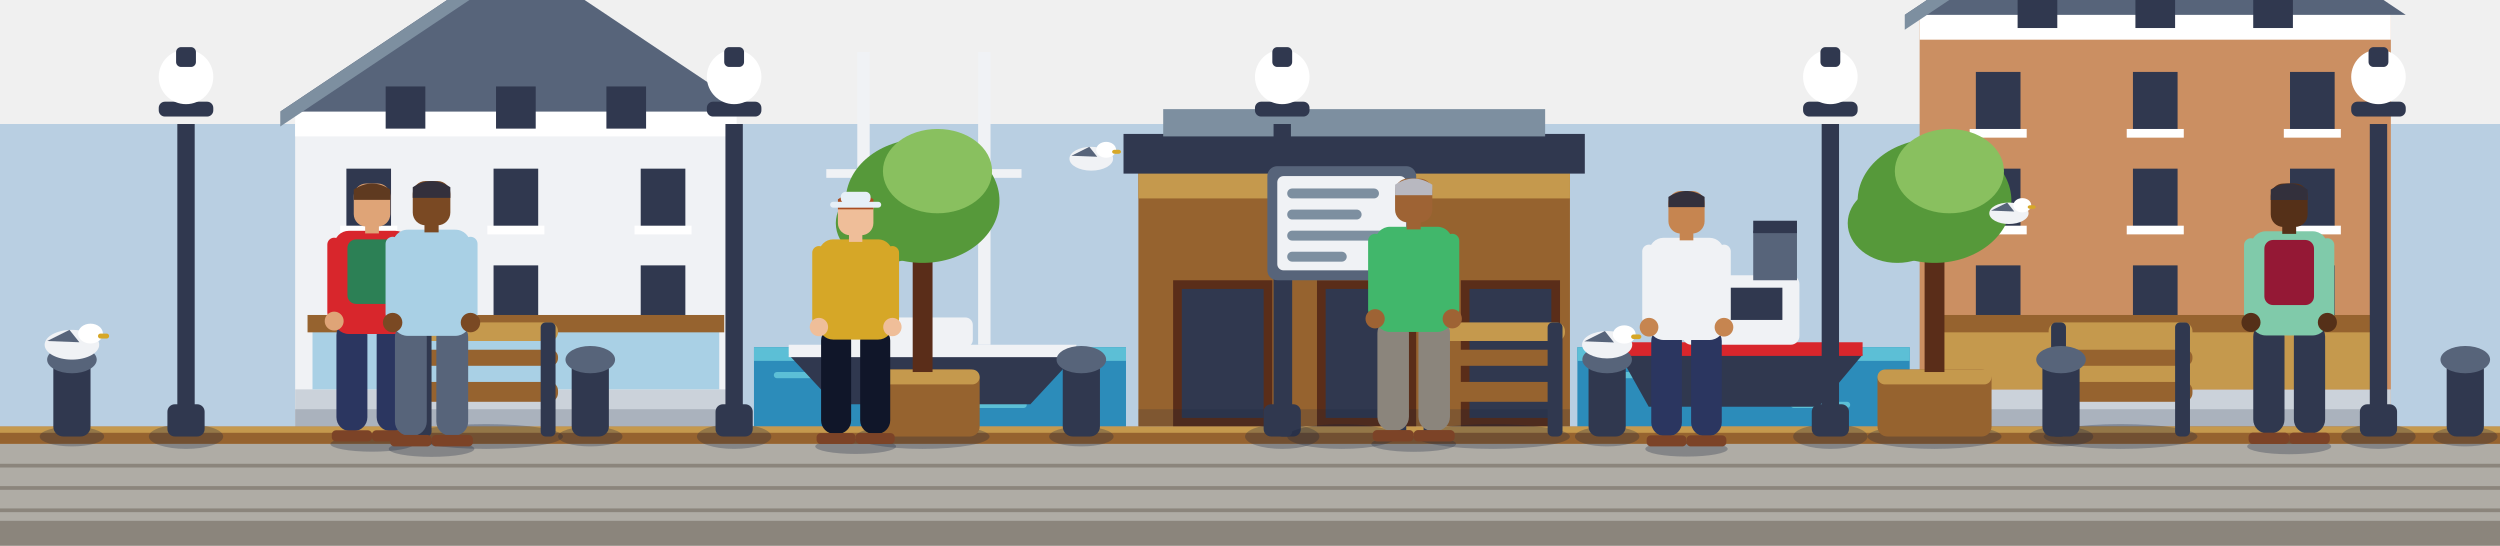
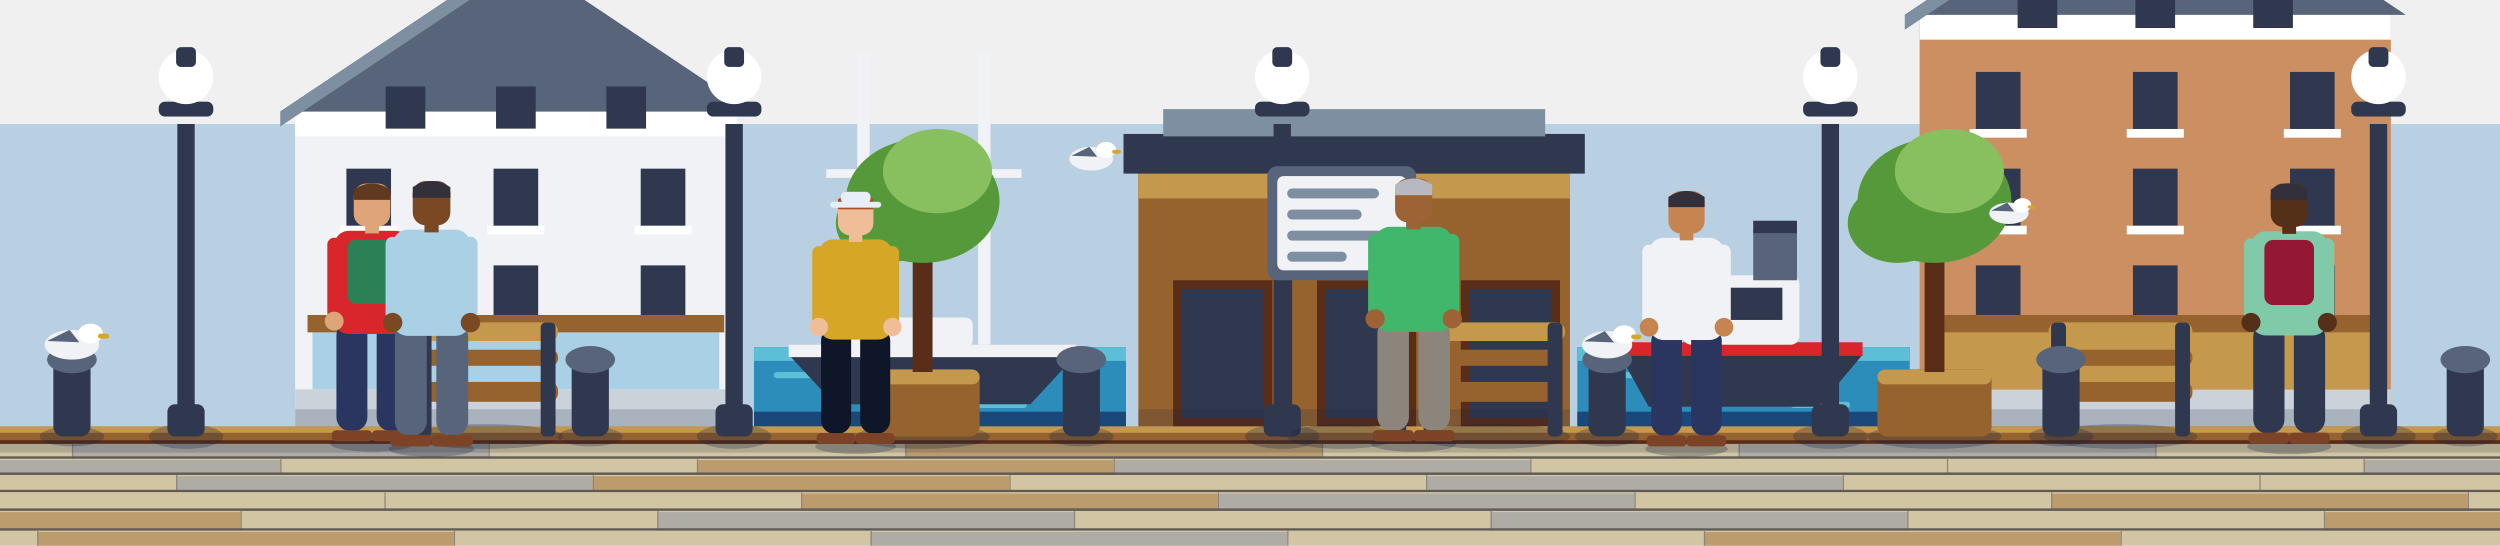
<svg xmlns="http://www.w3.org/2000/svg" width="2016" height="440" viewBox="0 0 2016 440" shape-rendering="geometricPrecision">
  <rect x="0" y="100" width="2016" height="244" fill="#b9cfe2" />
  <rect x="238" y="84" width="356" height="260" fill="#f0f2f5" />
  <rect x="238" y="84" width="356" height="26" fill="#ffffff" />
  <rect x="238" y="314" width="356" height="30" fill="#cbd2da" />
  <polygon points="226,90 416,-37.04 606,90" fill="#57647a" />
  <polygon points="226,90 416,-37.04 416,-25.04 226,102" fill="#7d8fa0" />
  <polygon points="296,75.72 327,37.72 358,75.72" fill="#57647a" />
  <rect x="311" y="69.72" width="32" height="34" fill="#30384f" />
  <polygon points="385,75.72 416,37.72 447,75.72" fill="#57647a" />
  <rect x="400" y="69.72" width="32" height="34" fill="#30384f" />
  <polygon points="474,75.72 505,37.72 536,75.72" fill="#57647a" />
  <rect x="489" y="69.72" width="32" height="34" fill="#30384f" />
  <rect x="279.33" y="136" width="36" height="48" fill="#30384f" />
  <rect x="274.33" y="182" width="46" height="7" fill="#ffffff" />
  <rect x="398" y="136" width="36" height="48" fill="#30384f" />
  <rect x="393" y="182" width="46" height="7" fill="#ffffff" />
  <rect x="516.67" y="136" width="36" height="48" fill="#30384f" />
  <rect x="511.67" y="182" width="46" height="7" fill="#ffffff" />
  <rect x="279.33" y="214" width="36" height="48" fill="#30384f" />
  <rect x="274.33" y="260" width="46" height="7" fill="#ffffff" />
  <rect x="398" y="214" width="36" height="48" fill="#30384f" />
  <rect x="393" y="260" width="46" height="7" fill="#ffffff" />
  <rect x="516.67" y="214" width="36" height="48" fill="#30384f" />
  <rect x="511.67" y="260" width="46" height="7" fill="#ffffff" />
  <rect x="252" y="262" width="328" height="52" fill="#a9d0e5" />
  <rect x="248" y="254" width="336" height="14" fill="#96632f" />
  <rect x="238" y="330" width="356" height="14" fill="#16203a" opacity="0.18" />
  <rect x="608" y="280" width="300" height="64" fill="#2c8cba" />
  <rect x="608" y="280" width="300" height="11" fill="#5cbfd6" />
  <rect x="624" y="300" width="48" height="5" rx="2.5" fill="#5cbfd6" />
  <rect x="702" y="312" width="48" height="5" rx="2.5" fill="#5cbfd6" />
  <rect x="780" y="324" width="48" height="5" rx="2.5" fill="#5cbfd6" />
  <path d="M 636 286 L 868 286 L 830.88 326 L 673.12 326 Z" fill="#30384f" />
  <rect x="636" y="278" width="232" height="10" fill="#f0f2f5" />
  <rect x="682.4" y="256" width="102.08" height="24" rx="6" fill="#f0f2f5" />
  <rect x="691.32" y="42" width="10" height="236" fill="#f0f2f5" />
  <rect x="666.32" y="136.4" width="60" height="7" fill="#f0f2f5" />
  <rect x="788.76" y="42" width="10" height="236" fill="#f0f2f5" />
  <rect x="763.76" y="136.4" width="60" height="7" fill="#f0f2f5" />
  <rect x="918" y="136" width="348" height="208" fill="#96632f" />
  <rect x="918" y="136" width="348" height="24" fill="#c5994d" />
  <rect x="906" y="108" width="372" height="32" fill="#30384f" />
  <rect x="938" y="88" width="308" height="22" fill="#7d8fa0" />
  <rect x="946" y="226" width="80" height="118" fill="#5a2d19" />
  <rect x="953" y="233" width="66" height="104" fill="#30384f" />
  <rect x="1062" y="226" width="80" height="118" fill="#5a2d19" />
  <rect x="1069" y="233" width="66" height="104" fill="#30384f" />
  <rect x="1178" y="226" width="80" height="118" fill="#5a2d19" />
  <rect x="1185" y="233" width="66" height="104" fill="#30384f" />
  <rect x="918" y="330" width="348" height="14" fill="#16203a" opacity="0.18" />
  <rect x="1272" y="280" width="268" height="64" fill="#2c8cba" />
  <rect x="1272" y="280" width="268" height="11" fill="#5cbfd6" />
  <rect x="1288" y="300" width="48" height="5" rx="2.5" fill="#5cbfd6" />
  <rect x="1366" y="312" width="48" height="5" rx="2.5" fill="#5cbfd6" />
  <rect x="1444" y="324" width="48" height="5" rx="2.5" fill="#5cbfd6" />
  <path d="M 1306 286 L 1502 286 L 1466.72 328 L 1329.52 328 Z" fill="#30384f" />
  <rect x="1306" y="276" width="196" height="11" fill="#d8262c" />
  <rect x="1356.96" y="222" width="94.08" height="56" rx="7" fill="#f0f2f5" />
  <rect x="1370.68" y="232" width="66.64" height="26" fill="#30384f" />
  <rect x="1413.8" y="186" width="35.28" height="40" fill="#57647a" />
  <rect x="1413.8" y="178" width="35.28" height="10" fill="#30384f" />
  <rect x="1548" y="6" width="380" height="338" fill="#cb8f62" />
  <rect x="1548" y="6" width="380" height="26" fill="#ffffff" />
  <rect x="1548" y="314" width="380" height="30" fill="#cbd2da" />
  <polygon points="1536,12 1738,-123.2 1940,12" fill="#57647a" />
  <polygon points="1536,12 1738,-123.2 1738,-111.2 1536,24" fill="#7d8fa0" />
  <polygon points="1612,-5.4 1643,-43.4 1674,-5.4" fill="#57647a" />
  <rect x="1627" y="-11.4" width="32" height="34" fill="#30384f" />
  <polygon points="1707,-5.4 1738,-43.4 1769,-5.4" fill="#57647a" />
  <rect x="1722" y="-11.4" width="32" height="34" fill="#30384f" />
  <polygon points="1802,-5.4 1833,-43.4 1864,-5.4" fill="#57647a" />
  <rect x="1817" y="-11.4" width="32" height="34" fill="#30384f" />
  <rect x="1593.33" y="58" width="36" height="48" fill="#30384f" />
  <rect x="1588.33" y="104" width="46" height="7" fill="#ffffff" />
  <rect x="1720" y="58" width="36" height="48" fill="#30384f" />
  <rect x="1715" y="104" width="46" height="7" fill="#ffffff" />
  <rect x="1846.67" y="58" width="36" height="48" fill="#30384f" />
  <rect x="1841.67" y="104" width="46" height="7" fill="#ffffff" />
  <rect x="1593.33" y="136" width="36" height="48" fill="#30384f" />
  <rect x="1588.33" y="182" width="46" height="7" fill="#ffffff" />
  <rect x="1720" y="136" width="36" height="48" fill="#30384f" />
  <rect x="1715" y="182" width="46" height="7" fill="#ffffff" />
  <rect x="1846.67" y="136" width="36" height="48" fill="#30384f" />
  <rect x="1841.67" y="182" width="46" height="7" fill="#ffffff" />
  <rect x="1593.33" y="214" width="36" height="48" fill="#30384f" />
  <rect x="1588.33" y="260" width="46" height="7" fill="#ffffff" />
  <rect x="1720" y="214" width="36" height="48" fill="#30384f" />
  <rect x="1715" y="260" width="46" height="7" fill="#ffffff" />
  <rect x="1846.67" y="214" width="36" height="48" fill="#30384f" />
  <rect x="1841.67" y="260" width="46" height="7" fill="#ffffff" />
  <rect x="1562" y="262" width="352" height="52" fill="#c5994d" />
  <rect x="1558" y="254" width="360" height="14" fill="#96632f" />
  <rect x="1548" y="330" width="380" height="14" fill="#16203a" opacity="0.18" />
+   <rect x="608" y="332" width="300" height="12" fill="#1a487a" />
+   <rect x="1272" y="332" width="268" height="12" fill="#1a487a" />
  <rect x="0" y="344" width="2016" height="14" fill="#96632f" />
  <rect x="0" y="344" width="2016" height="5" fill="#c5994d" />
-   <rect x="0" y="358" width="2016" height="82" fill="#afaca5" />
-   <rect x="0" y="374" width="2016" height="3" fill="#8b857c" />
-   <rect x="0" y="392" width="2016" height="3" fill="#8b857c" />
-   <rect x="0" y="410" width="2016" height="3" fill="#8b857c" />
-   <rect x="0" y="420" width="2016" height="20" fill="#8b857c" />
+   <rect x="0" y="355" width="2016" height="3" fill="#5a2d19" />
+   <rect x="0" y="358" width="2016" height="82" fill="#d2c5a3" />
+   <rect x="58" y="358" width="336" height="12" fill="#afaca5" />
+   <rect x="730" y="358" width="336" height="12" fill="#bc9c6d" />
+   <rect x="1402" y="358" width="336" height="12" fill="#afaca5" />
+   <rect x="58" y="358" width="1" height="12" fill="#8b857c" />
+   <rect x="394" y="358" width="1" height="12" fill="#8b857c" />
+   <rect x="730" y="358" width="1" height="12" fill="#8b857c" />
+   <rect x="1066" y="358" width="1" height="12" fill="#8b857c" />
+   <rect x="1402" y="358" width="1" height="12" fill="#8b857c" />
+   <rect x="1738" y="358" width="1" height="12" fill="#8b857c" />
+   <rect x="0" y="370" width="226" height="13" fill="#afaca5" />
+   <rect x="562" y="370" width="336" height="13" fill="#bc9c6d" />
+   <rect x="898" y="370" width="336" height="13" fill="#afaca5" />
+   <rect x="1906" y="370" width="110" height="13" fill="#afaca5" />
+   <rect x="0" y="368" width="2016" height="2" fill="#605a55" />
+   <rect x="0" y="370" width="2016" height="1" fill="#d2c5a3" />
+   <rect x="226" y="370" width="1" height="13" fill="#8b857c" />
+   <rect x="562" y="370" width="1" height="13" fill="#8b857c" />
+   <rect x="898" y="370" width="1" height="13" fill="#8b857c" />
+   <rect x="1234" y="370" width="1" height="13" fill="#8b857c" />
+   <rect x="1570" y="370" width="1" height="13" fill="#8b857c" />
+   <rect x="1906" y="370" width="1" height="13" fill="#8b857c" />
+   <rect x="142" y="383" width="336" height="14" fill="#afaca5" />
+   <rect x="478" y="383" width="336" height="14" fill="#bc9c6d" />
+   <rect x="1150" y="383" width="336" height="14" fill="#afaca5" />
+   <rect x="0" y="381" width="2016" height="2" fill="#605a55" />
+   <rect x="0" y="383" width="2016" height="1" fill="#d2c5a3" />
+   <rect x="142" y="383" width="1" height="14" fill="#8b857c" />
+   <rect x="478" y="383" width="1" height="14" fill="#8b857c" />
+   <rect x="814" y="383" width="1" height="14" fill="#8b857c" />
+   <rect x="1150" y="383" width="1" height="14" fill="#8b857c" />
+   <rect x="1486" y="383" width="1" height="14" fill="#8b857c" />
+   <rect x="1822" y="383" width="1" height="14" fill="#8b857c" />
+   <rect x="646" y="397" width="336" height="15" fill="#bc9c6d" />
+   <rect x="982" y="397" width="336" height="15" fill="#afaca5" />
+   <rect x="1654" y="397" width="336" height="15" fill="#bc9c6d" />
+   <rect x="0" y="395" width="2016" height="2" fill="#605a55" />
+   <rect x="0" y="397" width="2016" height="1" fill="#d2c5a3" />
+   <rect x="310" y="397" width="1" height="15" fill="#8b857c" />
+   <rect x="646" y="397" width="1" height="15" fill="#8b857c" />
+   <rect x="982" y="397" width="1" height="15" fill="#8b857c" />
+   <rect x="1318" y="397" width="1" height="15" fill="#8b857c" />
+   <rect x="1654" y="397" width="1" height="15" fill="#8b857c" />
+   <rect x="1990" y="397" width="1" height="15" fill="#8b857c" />
+   <rect x="0" y="412" width="194" height="16" fill="#bc9c6d" />
+   <rect x="530" y="412" width="336" height="16" fill="#afaca5" />
+   <rect x="1202" y="412" width="336" height="16" fill="#afaca5" />
+   <rect x="1874" y="412" width="142" height="16" fill="#bc9c6d" />
+   <rect x="0" y="410" width="2016" height="2" fill="#605a55" />
+   <rect x="0" y="412" width="2016" height="1" fill="#d2c5a3" />
+   <rect x="194" y="412" width="1" height="16" fill="#8b857c" />
+   <rect x="530" y="412" width="1" height="16" fill="#8b857c" />
+   <rect x="866" y="412" width="1" height="16" fill="#8b857c" />
+   <rect x="1202" y="412" width="1" height="16" fill="#8b857c" />
+   <rect x="1538" y="412" width="1" height="16" fill="#8b857c" />
+   <rect x="1874" y="412" width="1" height="16" fill="#8b857c" />
+   <rect x="30" y="428" width="336" height="12" fill="#bc9c6d" />
+   <rect x="702" y="428" width="336" height="12" fill="#afaca5" />
+   <rect x="1374" y="428" width="336" height="12" fill="#bc9c6d" />
+   <rect x="0" y="426" width="2016" height="2" fill="#605a55" />
+   <rect x="0" y="428" width="2016" height="1" fill="#d2c5a3" />
+   <rect x="30" y="428" width="1" height="12" fill="#8b857c" />
+   <rect x="366" y="428" width="1" height="12" fill="#8b857c" />
+   <rect x="702" y="428" width="1" height="12" fill="#8b857c" />
+   <rect x="1038" y="428" width="1" height="12" fill="#8b857c" />
+   <rect x="1374" y="428" width="1" height="12" fill="#8b857c" />
+   <rect x="1710" y="428" width="1" height="12" fill="#8b857c" />
+   <rect x="0" y="358" width="2016" height="7" fill="#16203a" opacity="0.18" />
  <ellipse cx="150" cy="352" rx="30" ry="10" fill="#16203a" opacity="0.28" />
  <rect x="135" y="326" width="30" height="26" rx="6" fill="#30384f" />
  <rect x="143" y="100" width="14" height="228" fill="#30384f" />
  <rect x="128" y="82" width="44" height="12" rx="5" fill="#30384f" />
  <circle cx="150" cy="62" r="22" fill="#ffffff" />
  <rect x="142" y="38" width="16" height="16" rx="4" fill="#30384f" />
  <ellipse cx="592" cy="352" rx="30" ry="10" fill="#16203a" opacity="0.28" />
  <rect x="577" y="326" width="30" height="26" rx="6" fill="#30384f" />
  <rect x="585" y="100" width="14" height="228" fill="#30384f" />
  <rect x="570" y="82" width="44" height="12" rx="5" fill="#30384f" />
  <circle cx="592" cy="62" r="22" fill="#ffffff" />
  <rect x="584" y="38" width="16" height="16" rx="4" fill="#30384f" />
  <ellipse cx="1034" cy="352" rx="30" ry="10" fill="#16203a" opacity="0.28" />
  <rect x="1019" y="326" width="30" height="26" rx="6" fill="#30384f" />
  <rect x="1027" y="100" width="14" height="228" fill="#30384f" />
  <rect x="1012" y="82" width="44" height="12" rx="5" fill="#30384f" />
  <circle cx="1034" cy="62" r="22" fill="#ffffff" />
  <rect x="1026" y="38" width="16" height="16" rx="4" fill="#30384f" />
  <ellipse cx="1476" cy="352" rx="30" ry="10" fill="#16203a" opacity="0.28" />
  <rect x="1461" y="326" width="30" height="26" rx="6" fill="#30384f" />
  <rect x="1469" y="100" width="14" height="228" fill="#30384f" />
  <rect x="1454" y="82" width="44" height="12" rx="5" fill="#30384f" />
  <circle cx="1476" cy="62" r="22" fill="#ffffff" />
  <rect x="1468" y="38" width="16" height="16" rx="4" fill="#30384f" />
  <ellipse cx="1918" cy="352" rx="30" ry="10" fill="#16203a" opacity="0.28" />
  <rect x="1903" y="326" width="30" height="26" rx="6" fill="#30384f" />
  <rect x="1911" y="100" width="14" height="228" fill="#30384f" />
  <rect x="1896" y="82" width="44" height="12" rx="5" fill="#30384f" />
  <circle cx="1918" cy="62" r="22" fill="#ffffff" />
  <rect x="1910" y="38" width="16" height="16" rx="4" fill="#30384f" />
  <ellipse cx="392" cy="352" rx="62" ry="10" fill="#16203a" opacity="0.28" />
  <rect x="334" y="308" width="116" height="16" rx="7" fill="#96632f" />
  <rect x="334" y="260" width="116" height="15" rx="7" fill="#c5994d" />
  <rect x="334" y="282" width="116" height="13" rx="6" fill="#96632f" />
  <rect x="336" y="260" width="12" height="92" rx="4" fill="#30384f" />
  <rect x="436" y="260" width="12" height="92" rx="4" fill="#30384f" />
  <ellipse cx="1204" cy="352" rx="62" ry="10" fill="#16203a" opacity="0.28" />
  <rect x="1146" y="308" width="116" height="16" rx="7" fill="#96632f" />
  <rect x="1146" y="260" width="116" height="15" rx="7" fill="#c5994d" />
  <rect x="1146" y="282" width="116" height="13" rx="6" fill="#96632f" />
  <rect x="1148" y="260" width="12" height="92" rx="4" fill="#30384f" />
  <rect x="1248" y="260" width="12" height="92" rx="4" fill="#30384f" />
  <ellipse cx="1710" cy="352" rx="62" ry="10" fill="#16203a" opacity="0.28" />
  <rect x="1652" y="308" width="116" height="16" rx="7" fill="#96632f" />
  <rect x="1652" y="260" width="116" height="15" rx="7" fill="#c5994d" />
  <rect x="1652" y="282" width="116" height="13" rx="6" fill="#96632f" />
  <rect x="1654" y="260" width="12" height="92" rx="4" fill="#30384f" />
  <rect x="1754" y="260" width="12" height="92" rx="4" fill="#30384f" />
  <ellipse cx="58" cy="352" rx="26" ry="8" fill="#16203a" opacity="0.28" />
  <rect x="43" y="290" width="30" height="62" rx="8" fill="#30384f" />
  <ellipse cx="58" cy="290" rx="20" ry="11" fill="#57647a" />
  <ellipse cx="476" cy="352" rx="26" ry="8" fill="#16203a" opacity="0.28" />
  <rect x="461" y="290" width="30" height="62" rx="8" fill="#30384f" />
  <ellipse cx="476" cy="290" rx="20" ry="11" fill="#57647a" />
  <ellipse cx="872" cy="352" rx="26" ry="8" fill="#16203a" opacity="0.28" />
  <rect x="857" y="290" width="30" height="62" rx="8" fill="#30384f" />
  <ellipse cx="872" cy="290" rx="20" ry="11" fill="#57647a" />
  <ellipse cx="1296" cy="352" rx="26" ry="8" fill="#16203a" opacity="0.28" />
  <rect x="1281" y="290" width="30" height="62" rx="8" fill="#30384f" />
  <ellipse cx="1296" cy="290" rx="20" ry="11" fill="#57647a" />
  <ellipse cx="1662" cy="352" rx="26" ry="8" fill="#16203a" opacity="0.28" />
  <rect x="1647" y="290" width="30" height="62" rx="8" fill="#30384f" />
  <ellipse cx="1662" cy="290" rx="20" ry="11" fill="#57647a" />
  <ellipse cx="1988" cy="352" rx="26" ry="8" fill="#16203a" opacity="0.28" />
  <rect x="1973" y="290" width="30" height="62" rx="8" fill="#30384f" />
  <ellipse cx="1988" cy="290" rx="20" ry="11" fill="#57647a" />
  <ellipse cx="744" cy="352" rx="54" ry="10" fill="#16203a" opacity="0.28" />
  <rect x="698" y="298" width="92" height="54" rx="8" fill="#96632f" />
  <rect x="698" y="298" width="92" height="12" rx="6" fill="#c5994d" />
  <rect x="736" y="204" width="16" height="96" fill="#5a2d19" />
  <ellipse cx="744" cy="162" rx="62" ry="50" fill="#56993a" />
  <ellipse cx="714" cy="180" rx="40" ry="32" fill="#56993a" />
  <ellipse cx="756" cy="138" rx="44" ry="34" fill="#89c05f" />
  <ellipse cx="1560" cy="352" rx="54" ry="10" fill="#16203a" opacity="0.28" />
  <rect x="1514" y="298" width="92" height="54" rx="8" fill="#96632f" />
  <rect x="1514" y="298" width="92" height="12" rx="6" fill="#c5994d" />
  <rect x="1552" y="204" width="16" height="96" fill="#5a2d19" />
  <ellipse cx="1560" cy="162" rx="62" ry="50" fill="#56993a" />
  <ellipse cx="1530" cy="180" rx="40" ry="32" fill="#56993a" />
  <ellipse cx="1572" cy="138" rx="44" ry="34" fill="#89c05f" />
  <ellipse cx="1082" cy="352" rx="44" ry="10" fill="#16203a" opacity="0.28" />
  <rect x="1030" y="220" width="12" height="132" rx="4" fill="#30384f" />
  <rect x="1122" y="220" width="12" height="132" rx="4" fill="#30384f" />
  <rect x="1022" y="134" width="120" height="92" rx="8" fill="#57647a" />
  <rect x="1030" y="142" width="104" height="76" rx="5" fill="#f0f2f5" />
  <rect x="1038" y="152" width="74" height="8" rx="4" fill="#7d8fa0" />
  <rect x="1038" y="169" width="60" height="8" rx="4" fill="#7d8fa0" />
  <rect x="1038" y="186" width="82" height="8" rx="4" fill="#7d8fa0" />
  <rect x="1038" y="203" width="48" height="8" rx="4" fill="#7d8fa0" />
  <ellipse cx="58" cy="278" rx="22" ry="12" fill="#f0f2f5" />
  <ellipse cx="73" cy="269" rx="10" ry="8" fill="#ffffff" />
  <path d="M 38 275 L 56 266 L 64 276 Z" fill="#57647a" />
  <rect x="79" y="269" width="9" height="4" rx="2" fill="#d6a727" />
  <ellipse cx="1296" cy="278" rx="20.24" ry="11.04" fill="#f0f2f5" />
  <ellipse cx="1309.8" cy="269.72" rx="9.2" ry="7.36" fill="#ffffff" />
  <path d="M 1277.6 275.24 L 1294.16 266.96 L 1301.52 276.16 Z" fill="#57647a" />
  <rect x="1315.32" y="269.72" width="8.28" height="3.68" rx="2" fill="#d6a727" />
  <ellipse cx="880" cy="128" rx="17.6" ry="9.6" fill="#f0f2f5" />
  <ellipse cx="892" cy="120.8" rx="8" ry="6.4" fill="#ffffff" />
  <path d="M 864 125.6 L 878.4 118.4 L 884.8 126.4 Z" fill="#57647a" />
  <rect x="896.8" y="120.8" width="7.2" height="3.2" rx="2" fill="#d6a727" />
  <ellipse cx="1620" cy="172" rx="15.84" ry="8.64" fill="#f0f2f5" />
  <ellipse cx="1630.8" cy="165.52" rx="7.2" ry="5.76" fill="#ffffff" />
  <path d="M 1605.6 169.84 L 1618.56 163.36 L 1624.32 170.56 Z" fill="#57647a" />
  <rect x="1635.12" y="165.52" width="6.48" height="2.88" rx="2" fill="#d6a727" />
  <ellipse cx="300" cy="358" rx="33.56" ry="6.24" fill="#16203a" opacity="0.28" />
  <rect x="271.3" y="258.93" width="24.96" height="88.75" rx="11.23" fill="#2b3660" />
  <rect x="267.55" y="346.99" width="32.45" height="9.01" rx="3.47" fill="#7c4327" />
  <rect x="303.74" y="258.93" width="24.96" height="88.75" rx="11.23" fill="#2b3660" />
  <rect x="300" y="346.99" width="32.45" height="9.01" rx="3.47" fill="#7c4327" />
  <rect x="269.49" y="186.13" width="61.01" height="83.2" rx="11.79" fill="#d8262c" />
  <rect x="263.95" y="191.68" width="11.09" height="65.87" rx="5.55" fill="#d8262c" />
  <circle cx="269.49" cy="258.93" r="7.63" fill="#dfa477" />
  <rect x="324.96" y="191.68" width="11.09" height="65.87" rx="5.55" fill="#d8262c" />
  <circle cx="330.51" cy="258.93" r="7.63" fill="#dfa477" />
  <rect x="280.17" y="193.07" width="39.66" height="52" rx="6.93" fill="#2c8055" />
  <rect x="294.45" y="174.35" width="11.09" height="13.87" fill="#dfa477" />
  <rect x="285.27" y="148" width="29.47" height="34.67" rx="10.02" fill="#dfa477" />
  <path d="M 285.27 161.17 L 285.27 152.85 Q 300 143.15 314.73 152.85 L 314.73 161.17 Z" fill="#5f3a20" />
  <ellipse cx="348" cy="362" rx="34.53" ry="6.42" fill="#16203a" opacity="0.28" />
  <rect x="318.47" y="260.13" width="25.68" height="91.31" rx="11.56" fill="#57647a" />
  <rect x="314.62" y="350.73" width="33.38" height="9.27" rx="3.57" fill="#7c4327" />
  <rect x="351.85" y="260.13" width="25.68" height="91.31" rx="11.56" fill="#57647a" />
  <rect x="348" y="350.73" width="33.38" height="9.27" rx="3.57" fill="#7c4327" />
  <rect x="316.61" y="185.23" width="62.77" height="85.6" rx="12.13" fill="#a9d0e5" />
  <rect x="310.91" y="190.94" width="11.41" height="67.77" rx="5.71" fill="#a9d0e5" />
  <circle cx="316.61" cy="260.13" r="7.85" fill="#7a4923" />
  <rect x="373.68" y="190.94" width="11.41" height="67.77" rx="5.71" fill="#a9d0e5" />
  <circle cx="379.39" cy="260.13" r="7.85" fill="#7a4923" />
  <rect x="342.29" y="173.11" width="11.41" height="14.27" fill="#7a4923" />
  <rect x="332.84" y="146" width="30.32" height="35.67" rx="10.31" fill="#7a4923" />
  <path d="M 332.84 159.55 L 332.84 150.99 Q 348 141.01 363.16 150.99 L 363.16 159.55 Z" fill="#33303c" />
  <ellipse cx="690" cy="360" rx="32.59" ry="6.06" fill="#16203a" opacity="0.28" />
  <rect x="662.12" y="263.73" width="24.24" height="86.19" rx="10.91" fill="#101629" />
  <rect x="658.49" y="349.25" width="31.51" height="8.75" rx="3.37" fill="#7c4327" />
  <rect x="693.64" y="263.73" width="24.24" height="86.19" rx="10.91" fill="#101629" />
  <rect x="690" y="349.25" width="31.51" height="8.75" rx="3.37" fill="#7c4327" />
  <rect x="660.37" y="193.03" width="59.25" height="80.8" rx="11.45" fill="#d6a727" />
  <rect x="654.99" y="198.42" width="10.77" height="63.97" rx="5.39" fill="#d6a727" />
  <circle cx="660.37" cy="263.73" r="7.41" fill="#efbe99" />
  <rect x="714.24" y="198.42" width="10.77" height="63.97" rx="5.39" fill="#d6a727" />
  <circle cx="719.63" cy="263.73" r="7.41" fill="#efbe99" />
  <rect x="684.61" y="181.59" width="10.77" height="13.47" fill="#efbe99" />
  <rect x="675.69" y="156" width="28.62" height="33.67" rx="9.73" fill="#efbe99" />
  <path d="M 675.69 168.79 L 675.69 160.71 Q 690 151.29 704.31 160.71 L 704.31 168.79 Z" fill="#a94d22" />
  <rect x="669.4" y="162.73" width="41.21" height="4.71" rx="2.36" fill="#e6eff7" />
  <rect x="677.98" y="154.65" width="24.04" height="9.43" rx="4.04" fill="#e6eff7" />
  <ellipse cx="1140" cy="358" rx="34.2" ry="6.36" fill="#16203a" opacity="0.28" />
  <rect x="1110.74" y="257.07" width="25.44" height="90.45" rx="11.45" fill="#8b857c" />
  <rect x="1106.93" y="346.81" width="33.07" height="9.19" rx="3.53" fill="#7c4327" />
  <rect x="1143.82" y="257.07" width="25.44" height="90.45" rx="11.45" fill="#8b857c" />
  <rect x="1140" y="346.81" width="33.07" height="9.19" rx="3.53" fill="#7c4327" />
  <rect x="1108.91" y="182.87" width="62.19" height="84.8" rx="12.01" fill="#41b76b" />
  <rect x="1103.25" y="188.52" width="11.31" height="67.13" rx="5.65" fill="#41b76b" />
  <circle cx="1108.91" cy="257.07" r="7.77" fill="#9e6334" />
  <rect x="1165.44" y="188.52" width="11.31" height="67.13" rx="5.65" fill="#41b76b" />
  <circle cx="1171.09" cy="257.07" r="7.77" fill="#9e6334" />
  <rect x="1134.35" y="170.85" width="11.31" height="14.13" fill="#9e6334" />
  <rect x="1124.98" y="144" width="30.03" height="35.33" rx="10.21" fill="#9e6334" />
  <path d="M 1124.98 157.43 L 1124.98 148.95 Q 1140 139.05 1155.02 148.95 L 1155.02 157.43 Z" fill="#b8b8c0" />
  <ellipse cx="1360" cy="362" rx="33.23" ry="6.18" fill="#16203a" opacity="0.28" />
  <rect x="1331.57" y="263.87" width="24.72" height="87.89" rx="11.12" fill="#2b3660" />
  <rect x="1327.86" y="351.07" width="32.14" height="8.93" rx="3.43" fill="#7c4327" />
  <rect x="1363.71" y="263.87" width="24.72" height="87.89" rx="11.12" fill="#2b3660" />
  <rect x="1360" y="351.07" width="32.14" height="8.93" rx="3.43" fill="#7c4327" />
  <rect x="1329.79" y="191.77" width="60.43" height="82.4" rx="11.67" fill="#f0f2f5" />
  <rect x="1324.29" y="197.26" width="10.99" height="65.23" rx="5.49" fill="#f0f2f5" />
  <circle cx="1329.79" cy="263.87" r="7.55" fill="#c68550" />
  <rect x="1384.72" y="197.26" width="10.99" height="65.23" rx="5.49" fill="#f0f2f5" />
  <circle cx="1390.21" cy="263.87" r="7.55" fill="#c68550" />
  <rect x="1354.51" y="180.09" width="10.99" height="13.73" fill="#c68550" />
  <rect x="1345.41" y="154" width="29.18" height="34.33" rx="9.92" fill="#c68550" />
  <path d="M 1345.41 167.05 L 1345.41 158.81 Q 1360 149.19 1374.59 158.81 L 1374.59 167.05 Z" fill="#33303c" />
  <ellipse cx="1846" cy="360" rx="33.88" ry="6.3" fill="#16203a" opacity="0.28" />
  <rect x="1817.02" y="260" width="25.2" height="89.6" rx="11.34" fill="#30384f" />
  <rect x="1813.24" y="348.9" width="32.76" height="9.1" rx="3.5" fill="#7c4327" />
  <rect x="1849.78" y="260" width="25.2" height="89.6" rx="11.34" fill="#30384f" />
  <rect x="1846" y="348.9" width="32.76" height="9.1" rx="3.5" fill="#7c4327" />
  <rect x="1815.2" y="186.5" width="61.6" height="84" rx="11.9" fill="#80caaa" />
  <rect x="1809.6" y="192.1" width="11.2" height="66.5" rx="5.6" fill="#80caaa" />
  <circle cx="1815.2" cy="260" r="7.7" fill="#553018" />
  <rect x="1871.2" y="192.1" width="11.2" height="66.5" rx="5.6" fill="#80caaa" />
  <circle cx="1876.8" cy="260" r="7.7" fill="#553018" />
  <rect x="1825.98" y="193.5" width="40.04" height="52.5" rx="7" fill="#941835" />
  <rect x="1840.4" y="174.6" width="11.2" height="14" fill="#553018" />
  <rect x="1831.12" y="148" width="29.75" height="35" rx="10.12" fill="#553018" />
  <path d="M 1831.12 161.3 L 1831.12 152.9 Q 1846 143.1 1860.88 152.9 L 1860.88 161.3 Z" fill="#33303c" />
</svg>
